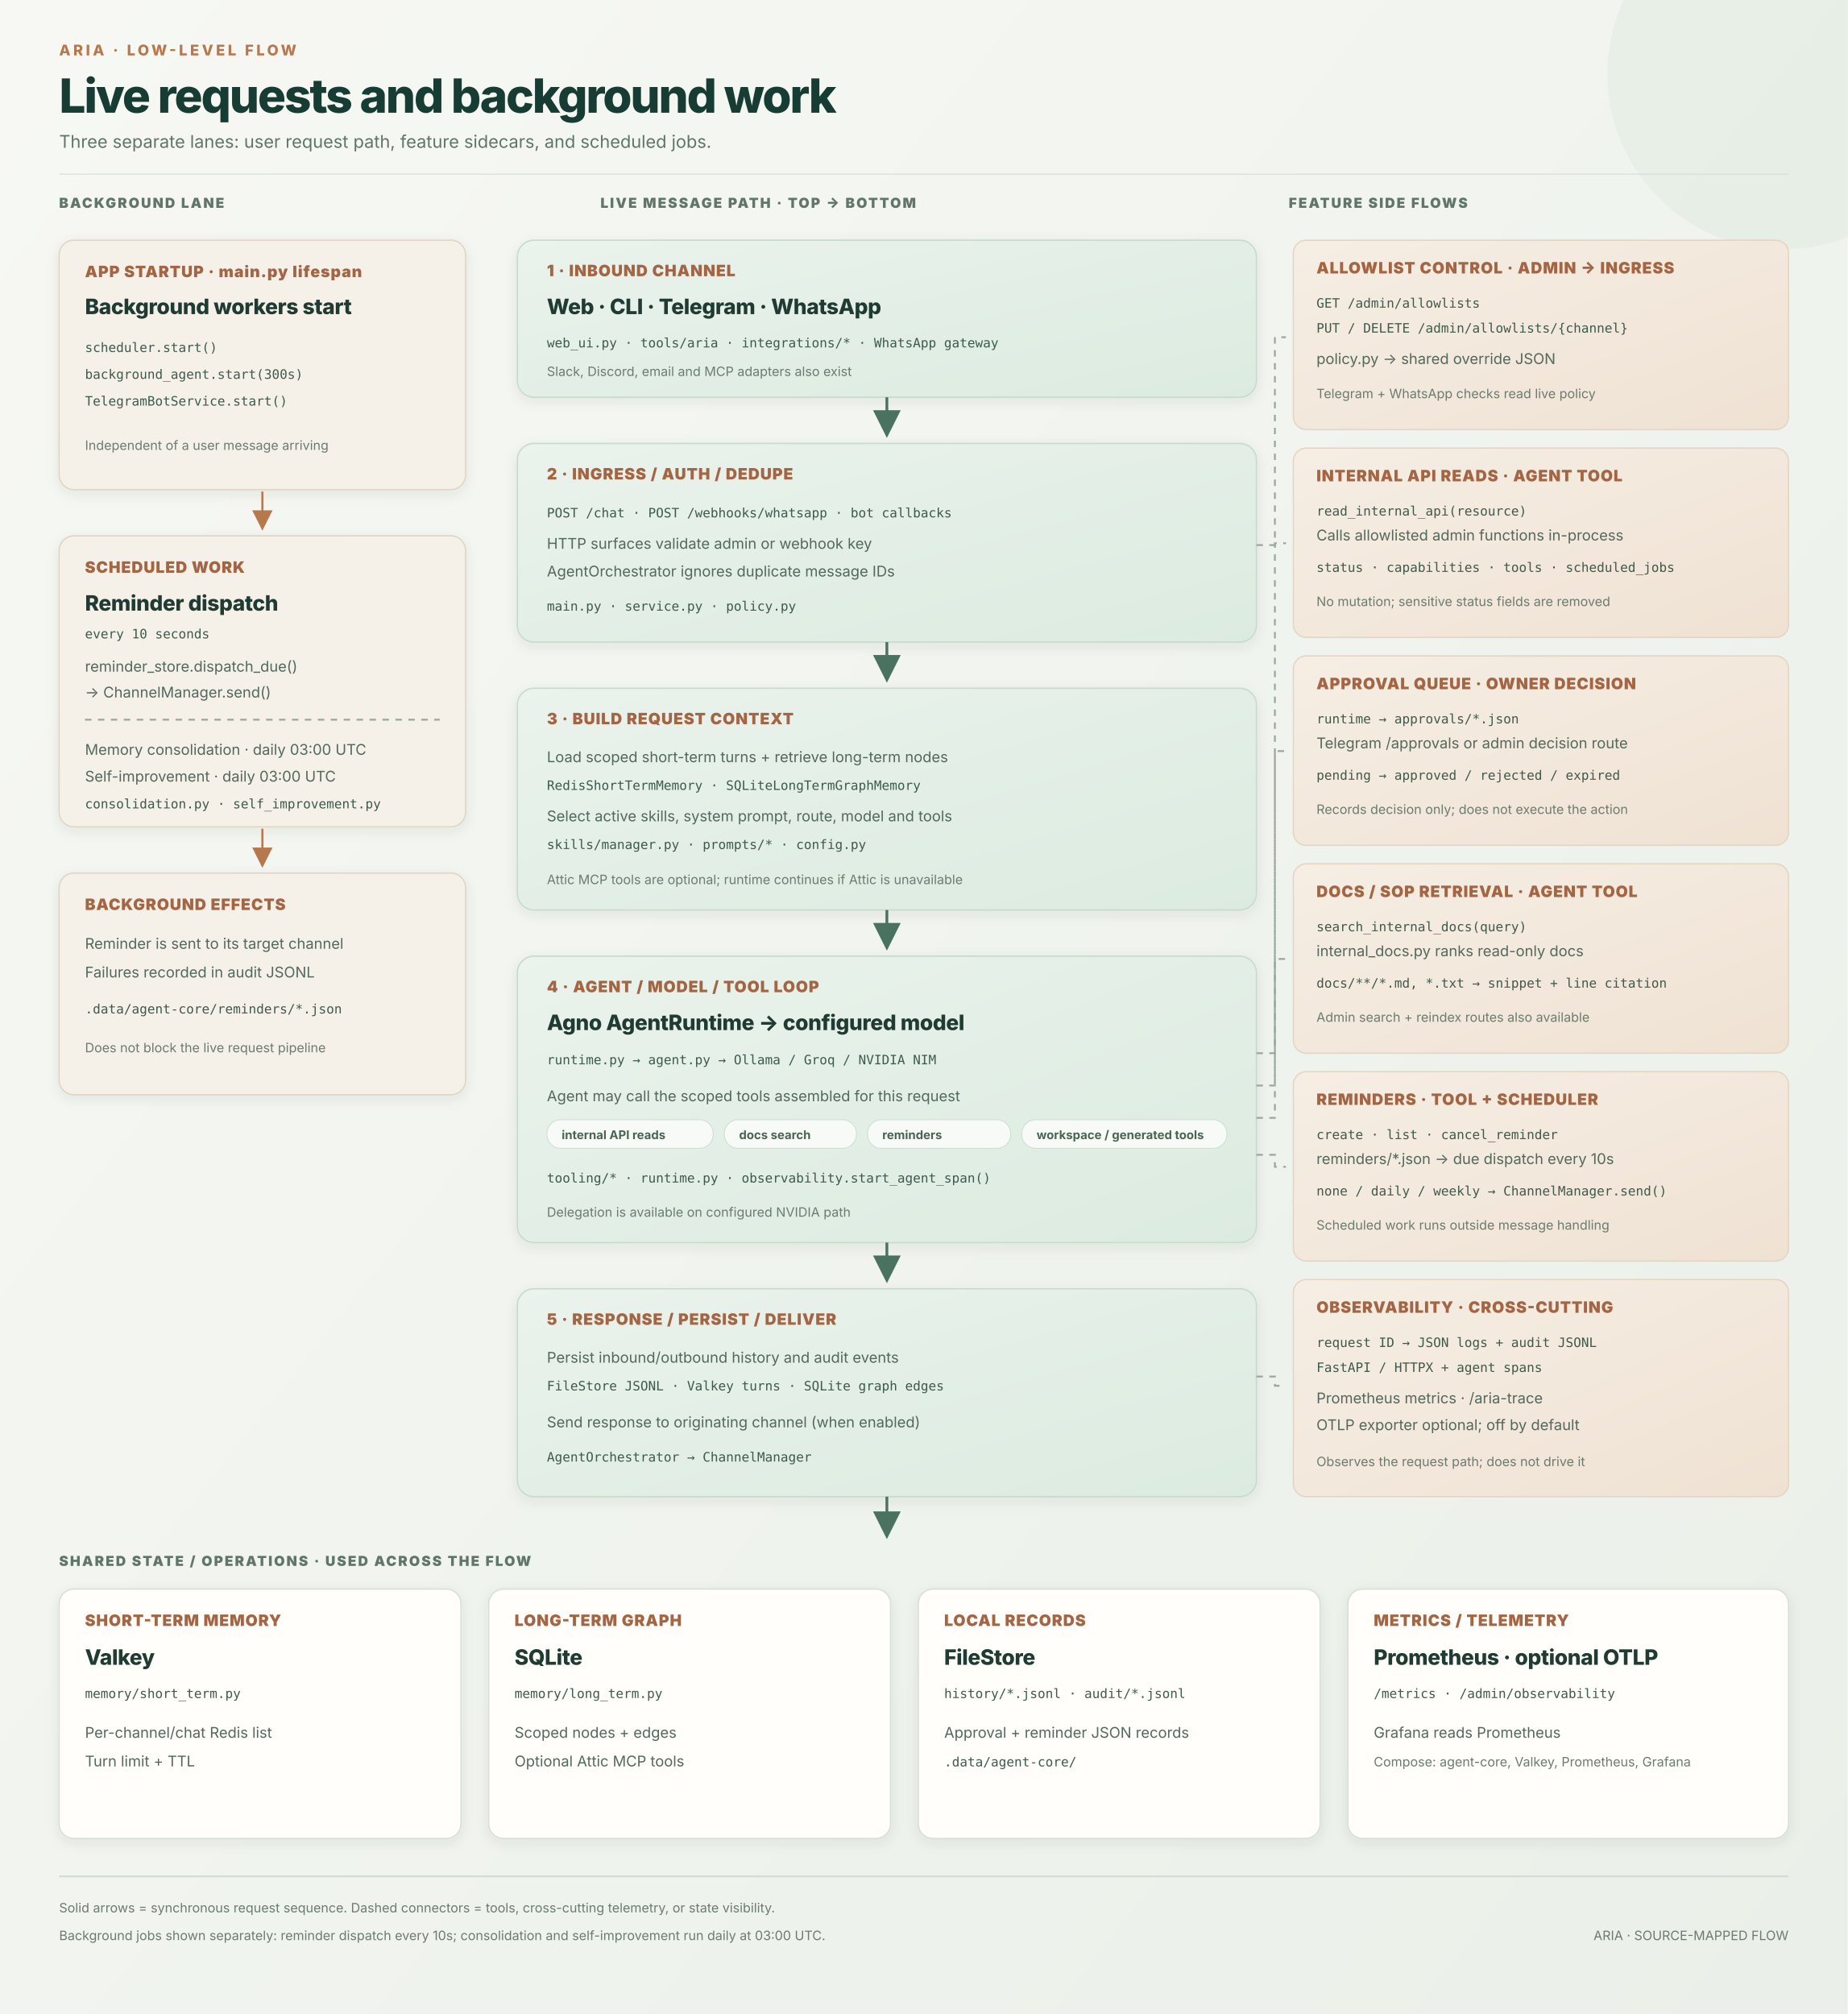
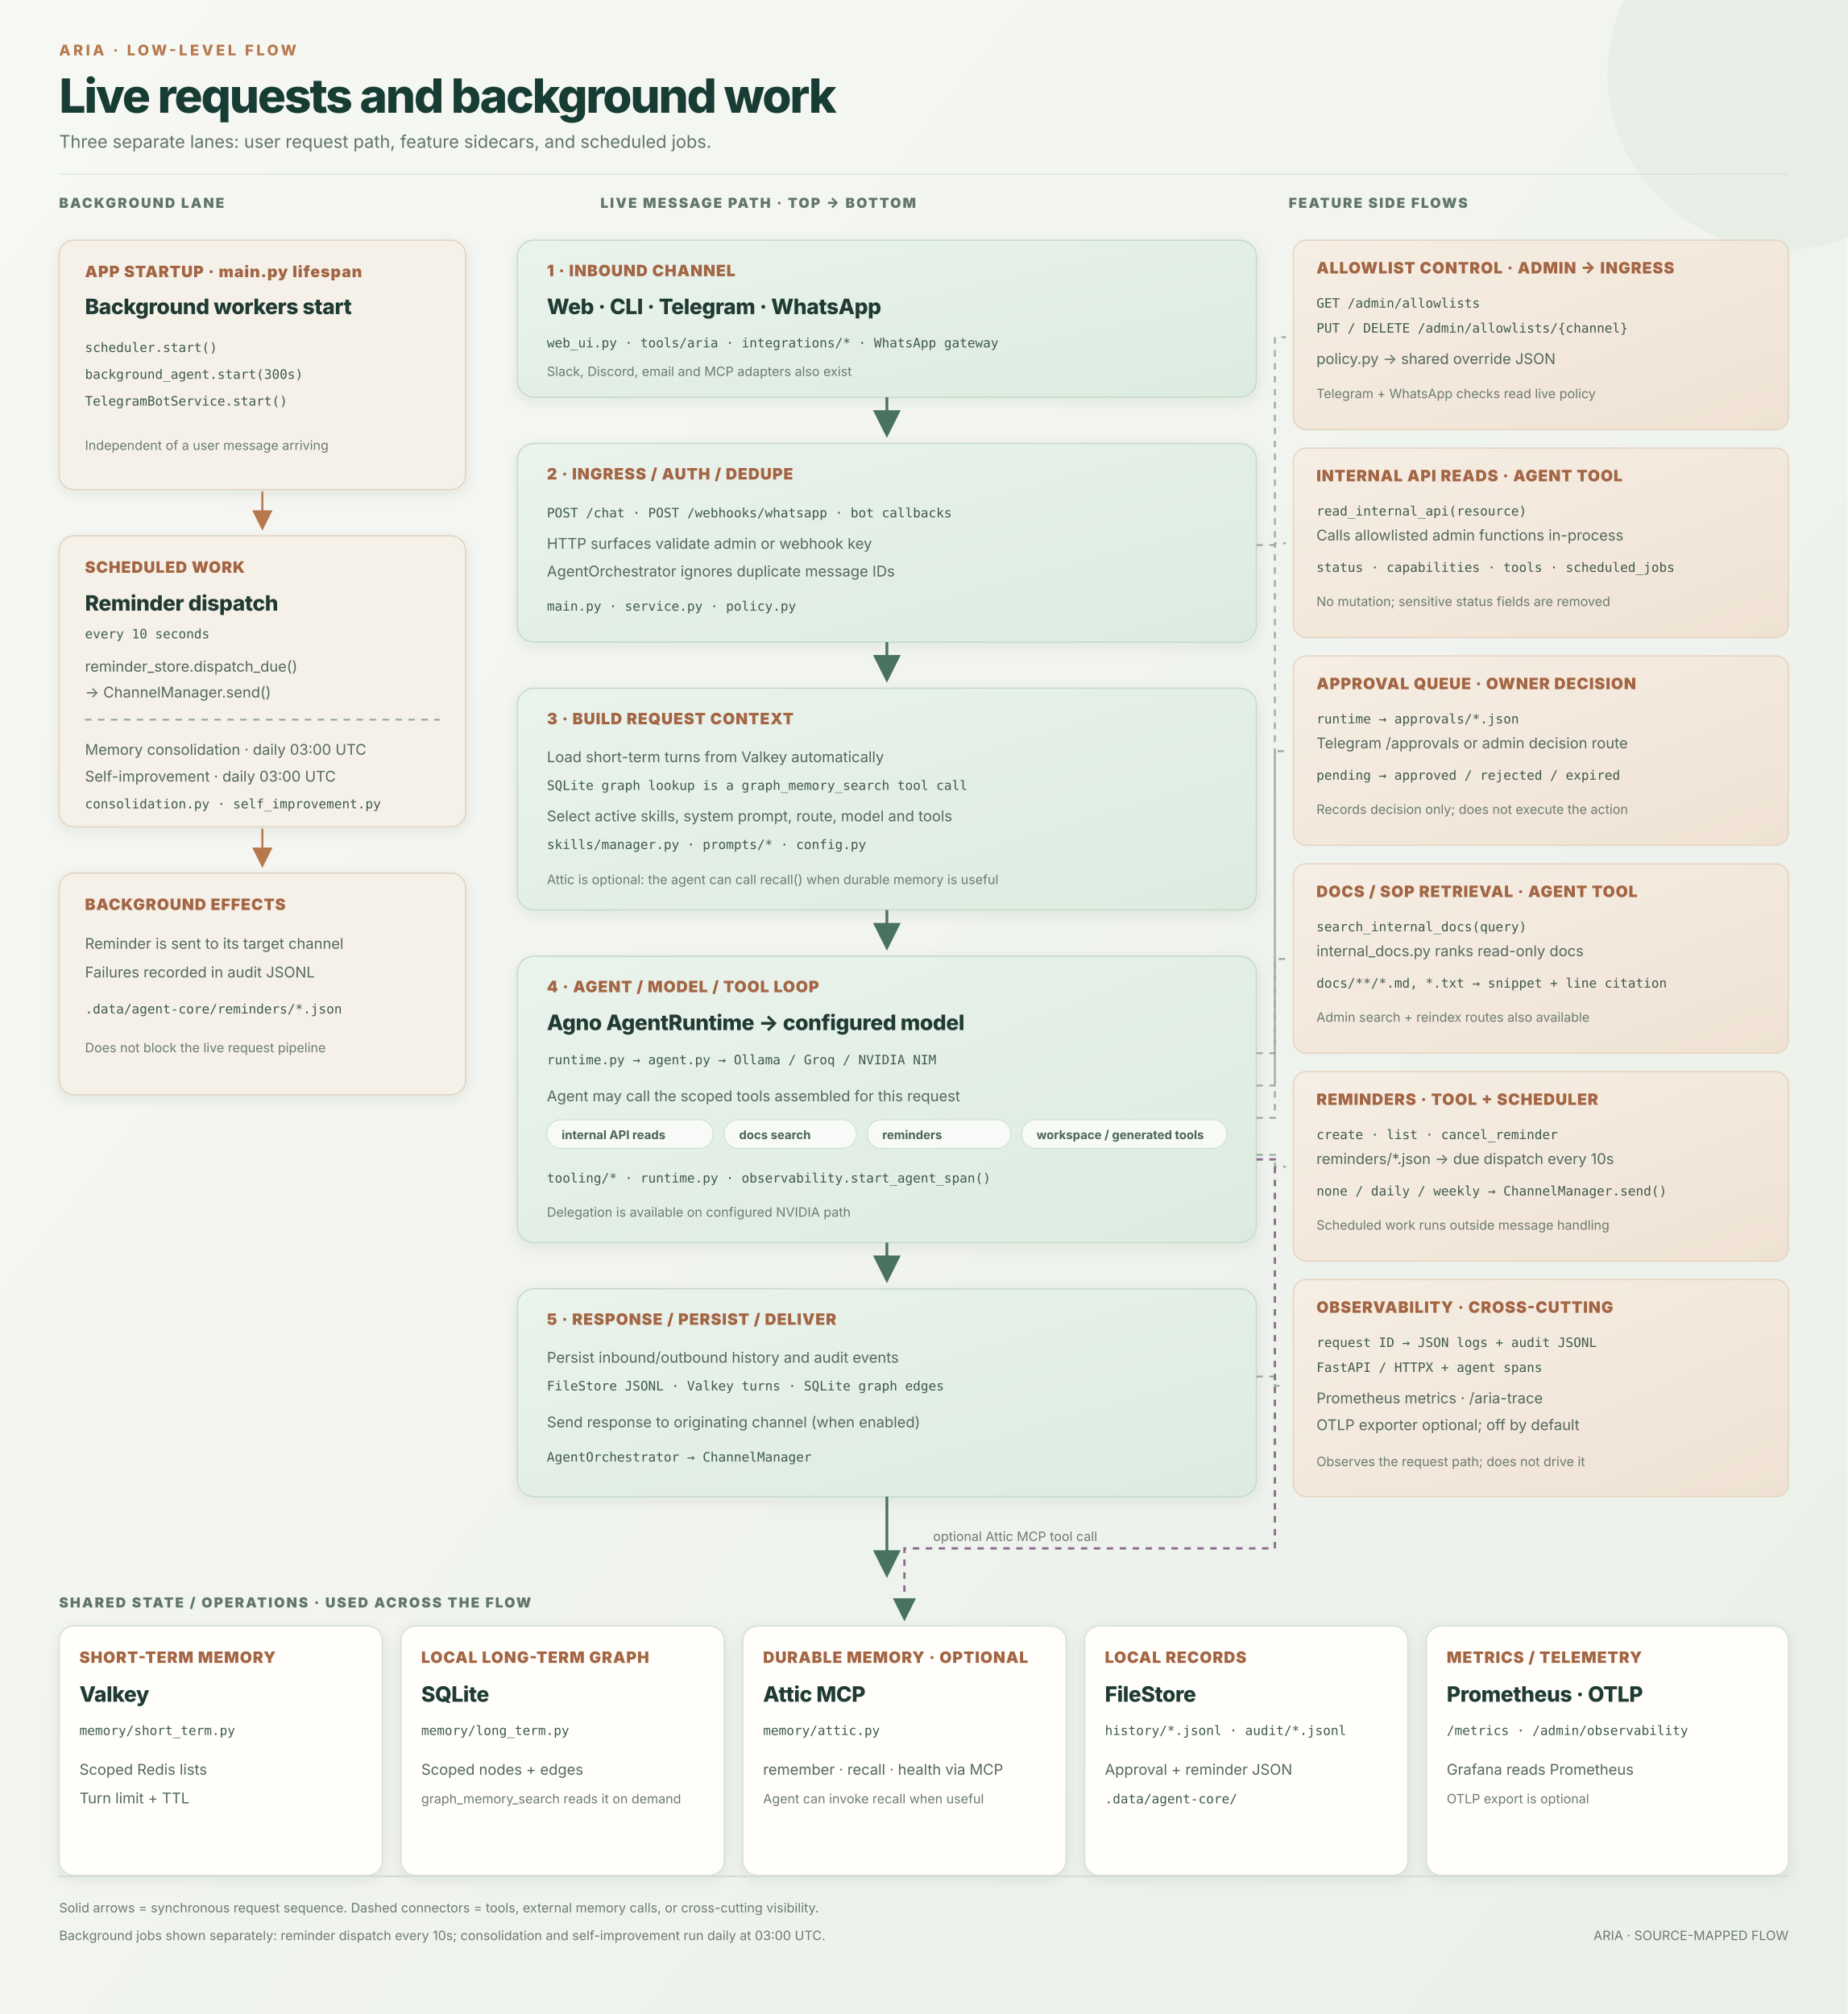
<svg xmlns="http://www.w3.org/2000/svg" viewBox="0 0 2000 2180" role="img" aria-labelledby="title desc">
  <defs>
    <linearGradient id="bg" x1="0" y1="0" x2="1" y2="1">
      <stop stop-color="#f7f8f4" />
      <stop offset="1" stop-color="#e9efe8" />
    </linearGradient>
    <linearGradient id="main" x1="0" y1="0" x2="1" y2="1">
      <stop stop-color="#eaf3ec" />
      <stop offset="1" stop-color="#dcebe0" />
    </linearGradient>
    <linearGradient id="side" x1="0" y1="0" x2="1" y2="1">
      <stop stop-color="#f6eee4" />
      <stop offset="1" stop-color="#efe2d3" />
    </linearGradient>
    <marker id="arrow" markerWidth="10" markerHeight="10" refX="8" refY="5" orient="auto">
      <path d="M0 0 10 5 0 10Z" fill="#497260" />
    </marker>
    <marker id="arrowWarm" markerWidth="10" markerHeight="10" refX="8" refY="5" orient="auto">
      <path d="M0 0 10 5 0 10Z" fill="#b7784d" />
    </marker>
    <filter id="shadow" x="-10%" y="-10%" width="120%" height="130%">
      <feDropShadow dx="0" dy="4" stdDeviation="7" flood-color="#19362e" flood-opacity=".08" />
    </filter>
    <style>
      text{font-family:Inter,ui-sans-serif,system-ui,-apple-system,"Segoe UI",sans-serif;fill:#203b33}
      .eyebrow{font-size:16px;font-weight:800;letter-spacing:3px;fill:#b7784d}
      .title{font-size:51px;font-weight:780;letter-spacing:-1.8px;fill:#173c33}
      .subtitle{font-size:19px;fill:#61746a}
      .section{font-size:15px;font-weight:850;letter-spacing:1.8px;fill:#61766b}
      .head{font-size:17px;font-weight:850;letter-spacing:.8px;fill:#a36543}
      .name{font-size:23px;font-weight:760;letter-spacing:-.3px}
      .body{font-size:16px;fill:#53685d}
      .small{font-size:14px;fill:#6b7b70}
      .mono{font-family:ui-monospace,SFMono-Regular,Menlo,monospace;font-size:14px;fill:#3d5a4c}
      .card{fill:#fffefa;stroke:#d8e0d8;stroke-width:1.5;rx:16;filter:url(#shadow)}
      .maincard{fill:url(#main);stroke:#c7dbcc;stroke-width:1.5;rx:18;filter:url(#shadow)}
      .bgcard{fill:#f5f1e9;stroke:#e1d5c4;stroke-width:1.5;rx:16;filter:url(#shadow)}
      .feature{fill:url(#side);stroke:#e5d4c1;stroke-width:1.4;rx:14}
      .pill{fill:#f7faf6;stroke:#cfdfd2;stroke-width:1}
      .pilltext{font-size:13px;font-weight:750;fill:#486452}
      .flow{fill:none;stroke:#497260;stroke-width:3;marker-end:url(#arrow)}
      .sideflow{fill:none;stroke:#b7784d;stroke-width:2.2;marker-end:url(#arrowWarm)}
      .crossflow{fill:none;stroke:#9aa99d;stroke-width:2;stroke-dasharray:7 7}
+       .atticflow{fill:none;stroke:#8c6c8c;stroke-width:2.5;stroke-dasharray:7 7;marker-end:url(#arrow)}
      .white{fill:#fffefa}
    </style>
  </defs>
  <rect width="2000" height="2500" fill="url(#bg)" />
  <circle cx="1930" cy="80" r="190" fill="#dce8db" opacity=".45" />
  <text x="64" y="60" class="eyebrow">ARIA · LOW-LEVEL FLOW</text>
  <text x="64" y="122" class="title">Live requests and background work</text>
  <text x="64" y="160" class="subtitle">Three separate lanes: user request path, feature sidecars, and scheduled jobs.</text>
  <rect x="64" y="188" width="1872" height="1" fill="#d4ddd5" />
  <text x="650" y="225" class="section">LIVE MESSAGE PATH · TOP → BOTTOM</text>
  <text x="64" y="225" class="section">BACKGROUND LANE</text>
  <text x="1395" y="225" class="section">FEATURE SIDE FLOWS</text>
  <g>
    <rect class="bgcard" x="64" y="260" width="440" height="270" />
    <text x="92" y="300" class="head">APP STARTUP · main.py lifespan</text>
    <text x="92" y="340" class="name">Background workers start</text>
    <text x="92" y="381" class="mono">scheduler.start()</text>
    <text x="92" y="410" class="mono">background_agent.start(300s)</text>
    <text x="92" y="439" class="mono">TelegramBotService.start()</text>
    <text x="92" y="487" class="small">Independent of a user message arriving</text>
    <path d="M284 532V570" class="sideflow" />
    <rect class="bgcard" x="64" y="580" width="440" height="315" />
    <text x="92" y="620" class="head">SCHEDULED WORK</text>
    <text x="92" y="661" class="name">Reminder dispatch</text>
    <text x="92" y="691" class="mono">every 10 seconds</text>
    <text x="92" y="727" class="body">reminder_store.dispatch_due()</text>
    <text x="92" y="755" class="body">→ ChannelManager.send()</text>
    <path d="M92 779H476" class="crossflow" />
    <text x="92" y="817" class="body">Memory consolidation · daily 03:00 UTC</text>
    <text x="92" y="846" class="body">Self-improvement · daily 03:00 UTC</text>
    <text x="92" y="875" class="mono">consolidation.py · self_improvement.py</text>
    <path d="M284 897V935" class="sideflow" />
    <rect class="bgcard" x="64" y="945" width="440" height="240" />
    <text x="92" y="985" class="head">BACKGROUND EFFECTS</text>
    <text x="92" y="1027" class="body">Reminder is sent to its target channel</text>
    <text x="92" y="1058" class="body">Failures recorded in audit JSONL</text>
    <text x="92" y="1097" class="mono">.data/agent-core/reminders/*.json</text>
    <text x="92" y="1139" class="small">Does not block the live request pipeline</text>
  </g>
  <g>
    <rect class="maincard" x="560" y="260" width="800" height="170" />
    <text x="592" y="299" class="head">1 · INBOUND CHANNEL</text>
    <text x="592" y="340" class="name">Web · CLI · Telegram · WhatsApp</text>
    <text x="592" y="376" class="mono">web_ui.py · tools/aria · integrations/* · WhatsApp gateway</text>
    <text x="592" y="407" class="small">Slack, Discord, email and MCP adapters also exist</text>
    <path d="M960 430V468" class="flow" />
    <rect class="maincard" x="560" y="480" width="800" height="215" />
    <text x="592" y="519" class="head">2 · INGRESS / AUTH / DEDUPE</text>
    <text x="592" y="560" class="mono">POST /chat · POST /webhooks/whatsapp · bot callbacks</text>
    <text x="592" y="594" class="body">HTTP surfaces validate admin or webhook key</text>
    <text x="592" y="624" class="body">AgentOrchestrator ignores duplicate message IDs</text>
    <text x="592" y="661" class="mono">main.py · service.py · policy.py</text>
    <path d="M960 695V733" class="flow" />
    <rect class="maincard" x="560" y="745" width="800" height="240" />
    <text x="592" y="784" class="head">3 · BUILD REQUEST CONTEXT</text>
-     <text x="592" y="825" class="body">Load scoped short-term turns + retrieve long-term nodes</text>
-     <text x="592" y="855" class="mono">RedisShortTermMemory · SQLiteLongTermGraphMemory</text>
+     <text x="592" y="825" class="body">Load short-term turns from Valkey automatically</text>
+     <text x="592" y="855" class="mono">SQLite graph lookup is a graph_memory_search tool call</text>
    <text x="592" y="889" class="body">Select active skills, system prompt, route, model and tools</text>
    <text x="592" y="919" class="mono">skills/manager.py · prompts/* · config.py</text>
-     <text x="592" y="957" class="small">Attic MCP tools are optional; runtime continues if Attic is unavailable</text>
+     <text x="592" y="957" class="small">Attic is optional: the agent can call recall() when durable memory is useful</text>
    <path d="M960 985V1023" class="flow" />
    <rect class="maincard" x="560" y="1035" width="800" height="310" />
    <text x="592" y="1074" class="head">4 · AGENT / MODEL / TOOL LOOP</text>
    <text x="592" y="1115" class="name">Agno AgentRuntime → configured model</text>
    <text x="592" y="1152" class="mono">runtime.py → agent.py → Ollama / Groq / NVIDIA NIM</text>
    <text x="592" y="1192" class="body">Agent may call the scoped tools assembled for this request</text>
    <rect class="pill" x="592" y="1212" width="180" height="31" rx="15" />
    <text x="608" y="1233" class="pilltext">internal API reads</text>
    <rect class="pill" x="784" y="1212" width="143" height="31" rx="15" />
    <text x="800" y="1233" class="pilltext">docs search</text>
    <rect class="pill" x="939" y="1212" width="155" height="31" rx="15" />
    <text x="955" y="1233" class="pilltext">reminders</text>
    <rect class="pill" x="1106" y="1212" width="222" height="31" rx="15" />
    <text x="1122" y="1233" class="pilltext">workspace / generated tools</text>
    <text x="592" y="1280" class="mono">tooling/* · runtime.py · observability.start_agent_span()</text>
    <text x="592" y="1317" class="small">Delegation is available on configured NVIDIA path</text>
    <path d="M960 1345V1383" class="flow" />
    <rect class="maincard" x="560" y="1395" width="800" height="225" />
    <text x="592" y="1434" class="head">5 · RESPONSE / PERSIST / DELIVER</text>
    <text x="592" y="1475" class="body">Persist inbound/outbound history and audit events</text>
    <text x="592" y="1505" class="mono">FileStore JSONL · Valkey turns · SQLite graph edges</text>
    <text x="592" y="1545" class="body">Send response to originating channel (when enabled)</text>
    <text x="592" y="1582" class="mono">AgentOrchestrator → ChannelManager</text>
  </g>
  <g>
    <rect class="feature" x="1400" y="260" width="536" height="205" />
    <text x="1425" y="296" class="head">ALLOWLIST CONTROL · ADMIN → INGRESS</text>
    <text x="1425" y="333" class="mono">GET /admin/allowlists</text>
    <text x="1425" y="360" class="mono">PUT / DELETE /admin/allowlists/{channel}</text>
    <text x="1425" y="394" class="body">policy.py → shared override JSON</text>
    <text x="1425" y="431" class="small">Telegram + WhatsApp checks read live policy</text>
    <rect class="feature" x="1400" y="485" width="536" height="205" />
    <text x="1425" y="521" class="head">INTERNAL API READS · AGENT TOOL</text>
    <text x="1425" y="558" class="mono">read_internal_api(resource)</text>
    <text x="1425" y="585" class="body">Calls allowlisted admin functions in-process</text>
    <text x="1425" y="619" class="mono">status · capabilities · tools · scheduled_jobs</text>
    <text x="1425" y="656" class="small">No mutation; sensitive status fields are removed</text>
    <rect class="feature" x="1400" y="710" width="536" height="205" />
    <text x="1425" y="746" class="head">APPROVAL QUEUE · OWNER DECISION</text>
    <text x="1425" y="783" class="mono">runtime → approvals/*.json</text>
    <text x="1425" y="810" class="body">Telegram /approvals or admin decision route</text>
    <text x="1425" y="844" class="mono">pending → approved / rejected / expired</text>
    <text x="1425" y="881" class="small">Records decision only; does not execute the action</text>
    <rect class="feature" x="1400" y="935" width="536" height="205" />
    <text x="1425" y="971" class="head">DOCS / SOP RETRIEVAL · AGENT TOOL</text>
    <text x="1425" y="1008" class="mono">search_internal_docs(query)</text>
    <text x="1425" y="1035" class="body">internal_docs.py ranks read-only docs</text>
    <text x="1425" y="1069" class="mono">docs/**/*.md, *.txt → snippet + line citation</text>
    <text x="1425" y="1106" class="small">Admin search + reindex routes also available</text>
    <rect class="feature" x="1400" y="1160" width="536" height="205" />
    <text x="1425" y="1196" class="head">REMINDERS · TOOL + SCHEDULER</text>
    <text x="1425" y="1233" class="mono">create · list · cancel_reminder</text>
    <text x="1425" y="1260" class="body">reminders/*.json → due dispatch every 10s</text>
    <text x="1425" y="1294" class="mono">none / daily / weekly → ChannelManager.send()</text>
    <text x="1425" y="1331" class="small">Scheduled work runs outside message handling</text>
    <rect class="feature" x="1400" y="1385" width="536" height="235" />
    <text x="1425" y="1421" class="head">OBSERVABILITY · CROSS-CUTTING</text>
    <text x="1425" y="1458" class="mono">request ID → JSON logs + audit JSONL</text>
    <text x="1425" y="1485" class="mono">FastAPI / HTTPX + agent spans</text>
    <text x="1425" y="1519" class="body">Prometheus metrics · /aria-trace</text>
    <text x="1425" y="1548" class="body">OTLP exporter optional; off by default</text>
    <text x="1425" y="1587" class="small">Observes the request path; does not drive it</text>
  </g>
  <path d="M1360 590H1380V365H1392" class="crossflow" />
  <path d="M1360 1175H1380V588H1392" class="crossflow" />
  <path d="M1360 1140H1380V813H1392" class="crossflow" />
  <path d="M1360 1210H1380V1038H1392" class="crossflow" />
  <path d="M1360 1250H1380V1263H1392" class="crossflow" />
  <path d="M1360 1490H1380V1500H1392" class="crossflow" />
-   <path d="M960 1620V1660" class="flow" />
-   <text x="64" y="1695" class="section">SHARED STATE / OPERATIONS · USED ACROSS THE FLOW</text>
-   <g>
-     <rect class="card" x="64" y="1720" width="435" height="270" />
-     <text x="92" y="1760" class="head">SHORT-TERM MEMORY</text>
-     <text x="92" y="1802" class="name">Valkey</text>
-     <text x="92" y="1838" class="mono">memory/short_term.py</text>
-     <text x="92" y="1881" class="body">Per-channel/chat Redis list</text>
-     <text x="92" y="1912" class="body">Turn limit + TTL</text>
-     <rect class="card" x="529" y="1720" width="435" height="270" />
-     <text x="557" y="1760" class="head">LONG-TERM GRAPH</text>
-     <text x="557" y="1802" class="name">SQLite</text>
-     <text x="557" y="1838" class="mono">memory/long_term.py</text>
-     <text x="557" y="1881" class="body">Scoped nodes + edges</text>
-     <text x="557" y="1912" class="body">Optional Attic MCP tools</text>
-     <rect class="card" x="994" y="1720" width="435" height="270" />
-     <text x="1022" y="1760" class="head">LOCAL RECORDS</text>
-     <text x="1022" y="1802" class="name">FileStore</text>
-     <text x="1022" y="1838" class="mono">history/*.jsonl · audit/*.jsonl</text>
-     <text x="1022" y="1881" class="body">Approval + reminder JSON records</text>
-     <text x="1022" y="1912" class="mono">.data/agent-core/</text>
-     <rect class="card" x="1459" y="1720" width="477" height="270" />
-     <text x="1487" y="1760" class="head">METRICS / TELEMETRY</text>
-     <text x="1487" y="1802" class="name">Prometheus · optional OTLP</text>
-     <text x="1487" y="1838" class="mono">/metrics · /admin/observability</text>
-     <text x="1487" y="1881" class="body">Grafana reads Prometheus</text>
-     <text x="1487" y="1912" class="small">Compose: agent-core, Valkey, Prometheus, Grafana</text>
+   <path d="M960 1620V1702" class="flow" />
+   <path d="M1360 1255H1380V1676H979V1750" class="atticflow" />
+   <text x="1010" y="1668" class="small">optional Attic MCP tool call</text>
+   <text x="64" y="1740" class="section">SHARED STATE / OPERATIONS · USED ACROSS THE FLOW</text>
+   <g>
+     <rect class="card" x="64" y="1760" width="350" height="270" />
+     <text x="86" y="1800" class="head">SHORT-TERM MEMORY</text>
+     <text x="86" y="1842" class="name">Valkey</text>
+     <text x="86" y="1878" class="mono">memory/short_term.py</text>
+     <text x="86" y="1921" class="body">Scoped Redis lists</text>
+     <text x="86" y="1952" class="body">Turn limit + TTL</text>
+     <rect class="card" x="434" y="1760" width="350" height="270" />
+     <text x="456" y="1800" class="head">LOCAL LONG-TERM GRAPH</text>
+     <text x="456" y="1842" class="name">SQLite</text>
+     <text x="456" y="1878" class="mono">memory/long_term.py</text>
+     <text x="456" y="1921" class="body">Scoped nodes + edges</text>
+     <text x="456" y="1952" class="small">graph_memory_search reads it on demand</text>
+     <rect class="card" x="804" y="1760" width="350" height="270" />
+     <text x="826" y="1800" class="head">DURABLE MEMORY · OPTIONAL</text>
+     <text x="826" y="1842" class="name">Attic MCP</text>
+     <text x="826" y="1878" class="mono">memory/attic.py</text>
+     <text x="826" y="1921" class="body">remember · recall · health via MCP</text>
+     <text x="826" y="1952" class="small">Agent can invoke recall when useful</text>
+     <rect class="card" x="1174" y="1760" width="350" height="270" />
+     <text x="1196" y="1800" class="head">LOCAL RECORDS</text>
+     <text x="1196" y="1842" class="name">FileStore</text>
+     <text x="1196" y="1878" class="mono">history/*.jsonl · audit/*.jsonl</text>
+     <text x="1196" y="1921" class="body">Approval + reminder JSON</text>
+     <text x="1196" y="1952" class="mono">.data/agent-core/</text>
+     <rect class="card" x="1544" y="1760" width="392" height="270" />
+     <text x="1566" y="1800" class="head">METRICS / TELEMETRY</text>
+     <text x="1566" y="1842" class="name">Prometheus · OTLP</text>
+     <text x="1566" y="1878" class="mono">/metrics · /admin/observability</text>
+     <text x="1566" y="1921" class="body">Grafana reads Prometheus</text>
+     <text x="1566" y="1952" class="small">OTLP export is optional</text>
  </g>
  <rect x="64" y="2030" width="1872" height="2" fill="#d4ddd5" />
-   <text x="64" y="2070" class="small">Solid arrows = synchronous request sequence. Dashed connectors = tools, cross-cutting telemetry, or state visibility.</text>
+   <text x="64" y="2070" class="small">Solid arrows = synchronous request sequence. Dashed connectors = tools, external memory calls, or cross-cutting visibility.</text>
  <text x="64" y="2100" class="small">Background jobs shown separately: reminder dispatch every 10s; consolidation and self-improvement run daily at 03:00 UTC.</text>
  <text x="1936" y="2100" text-anchor="end" class="small">ARIA · SOURCE-MAPPED FLOW</text>
</svg>
